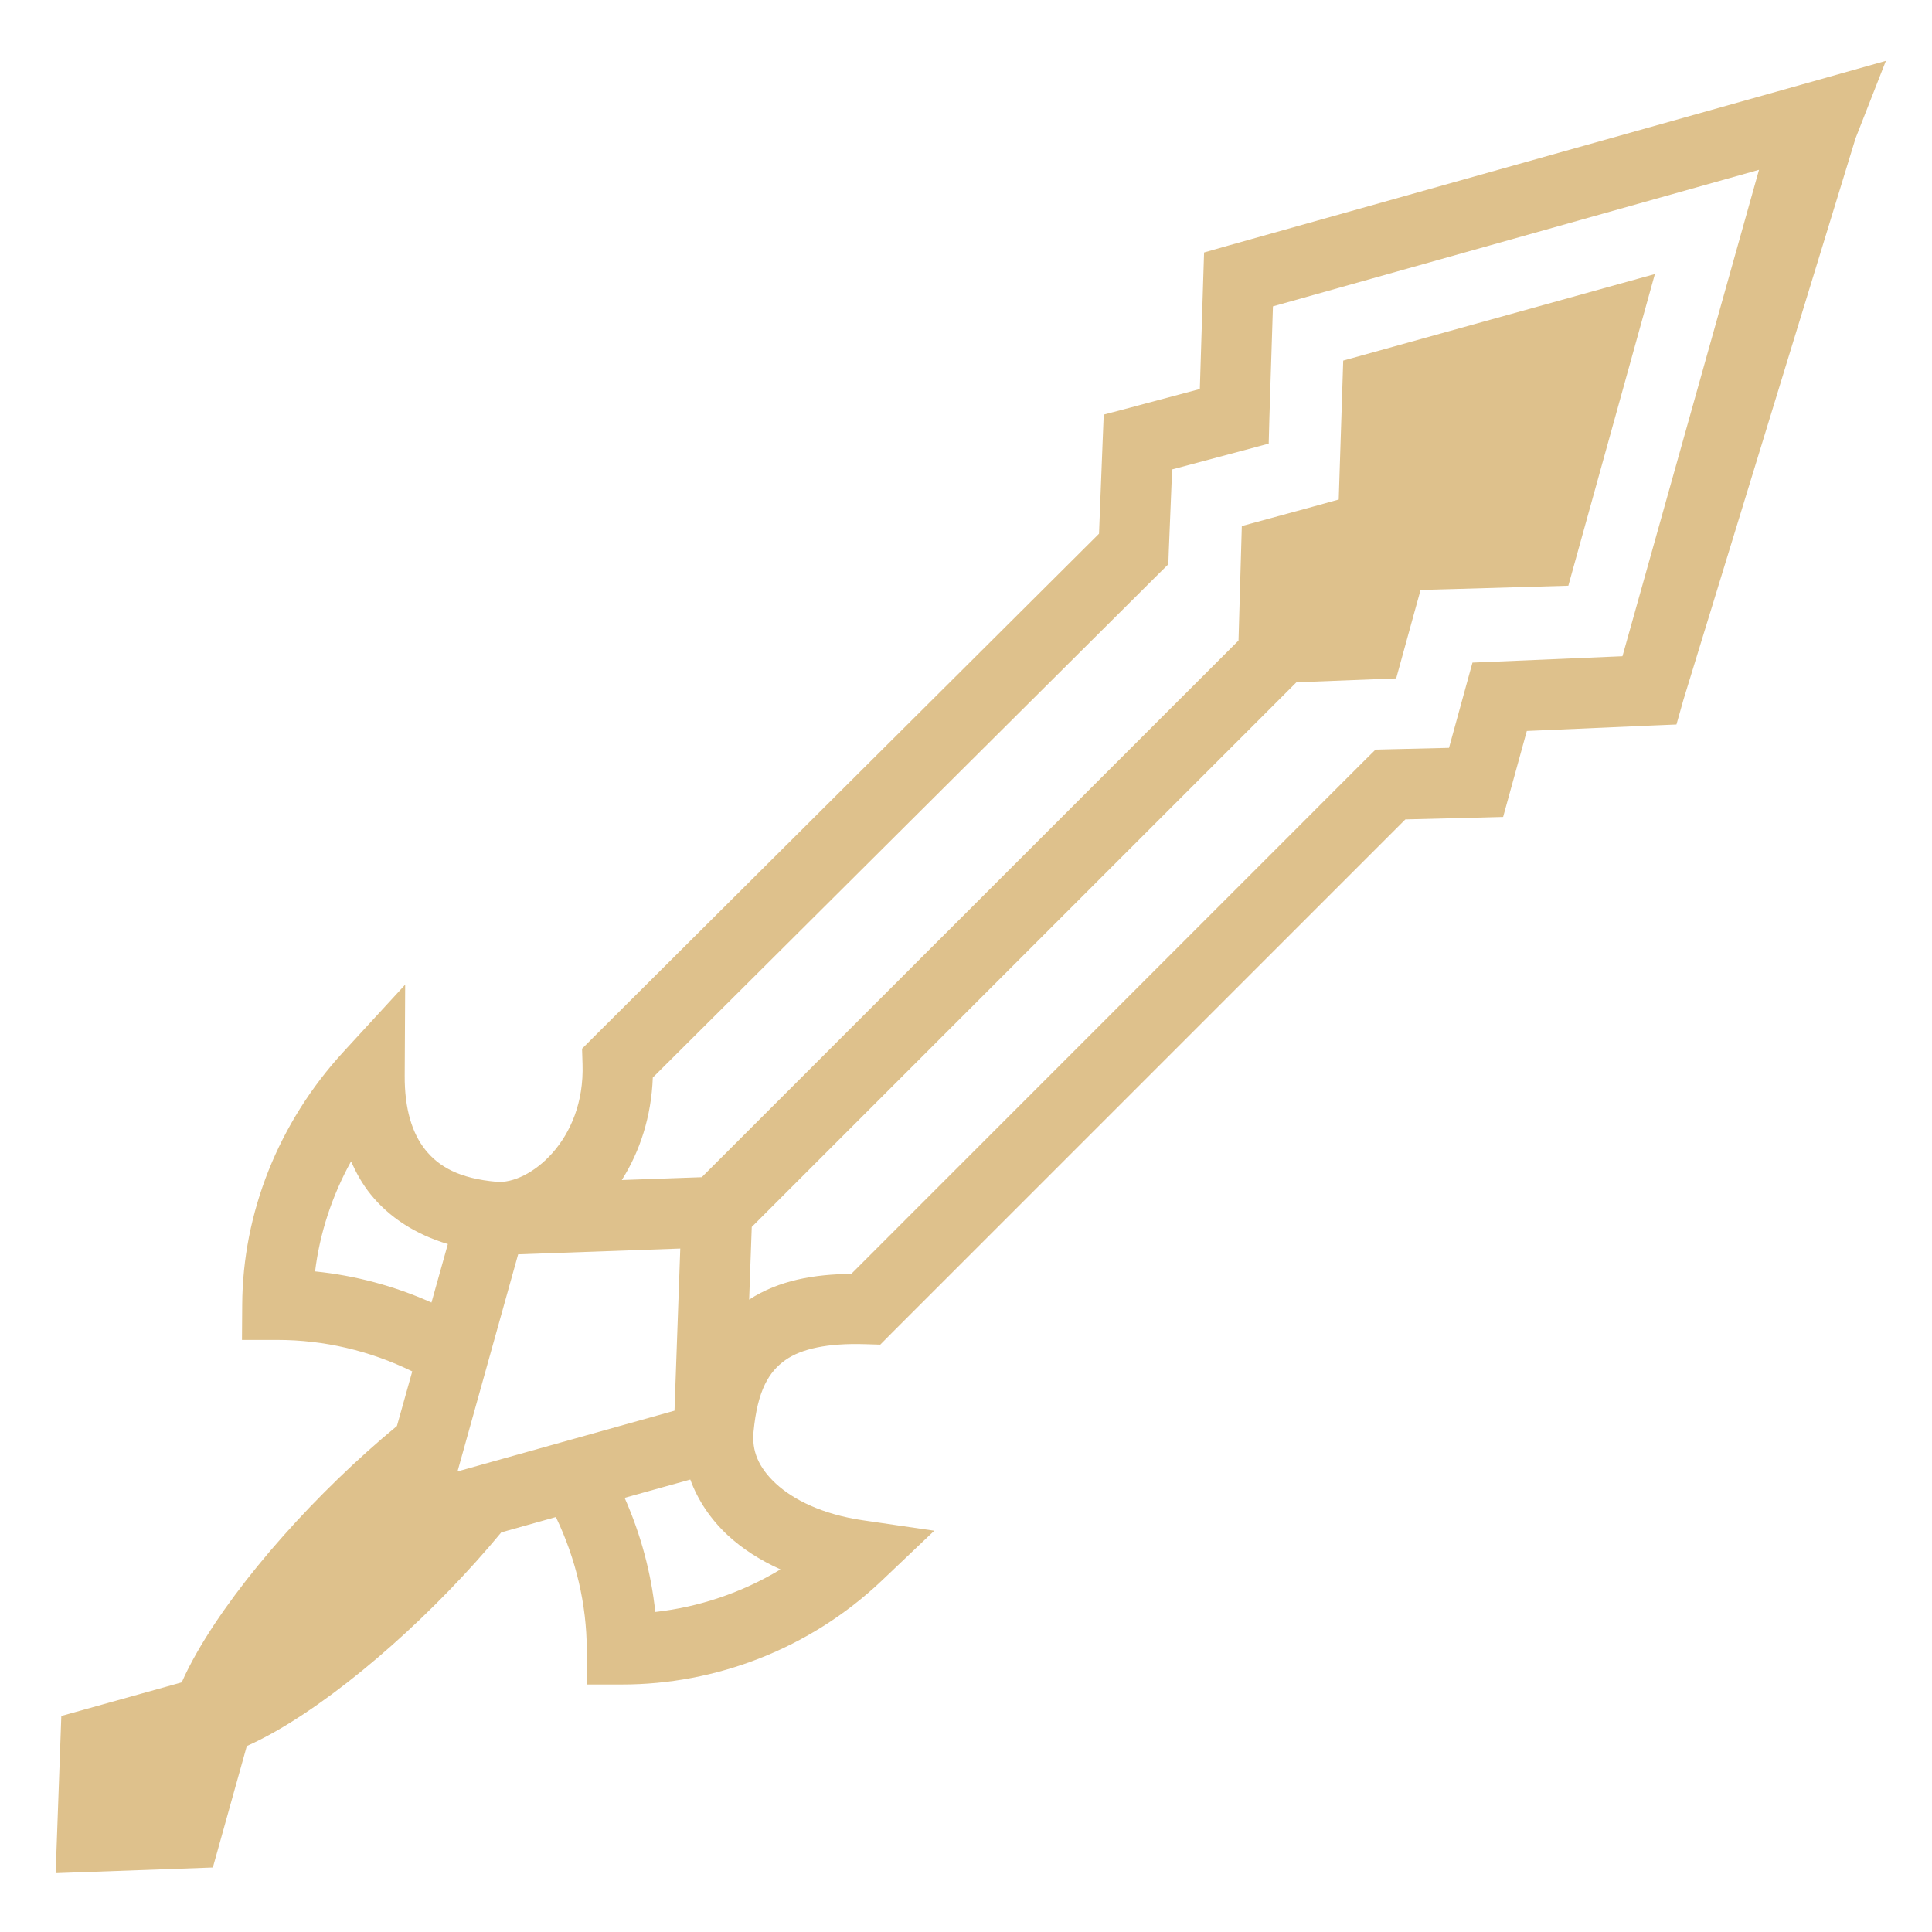
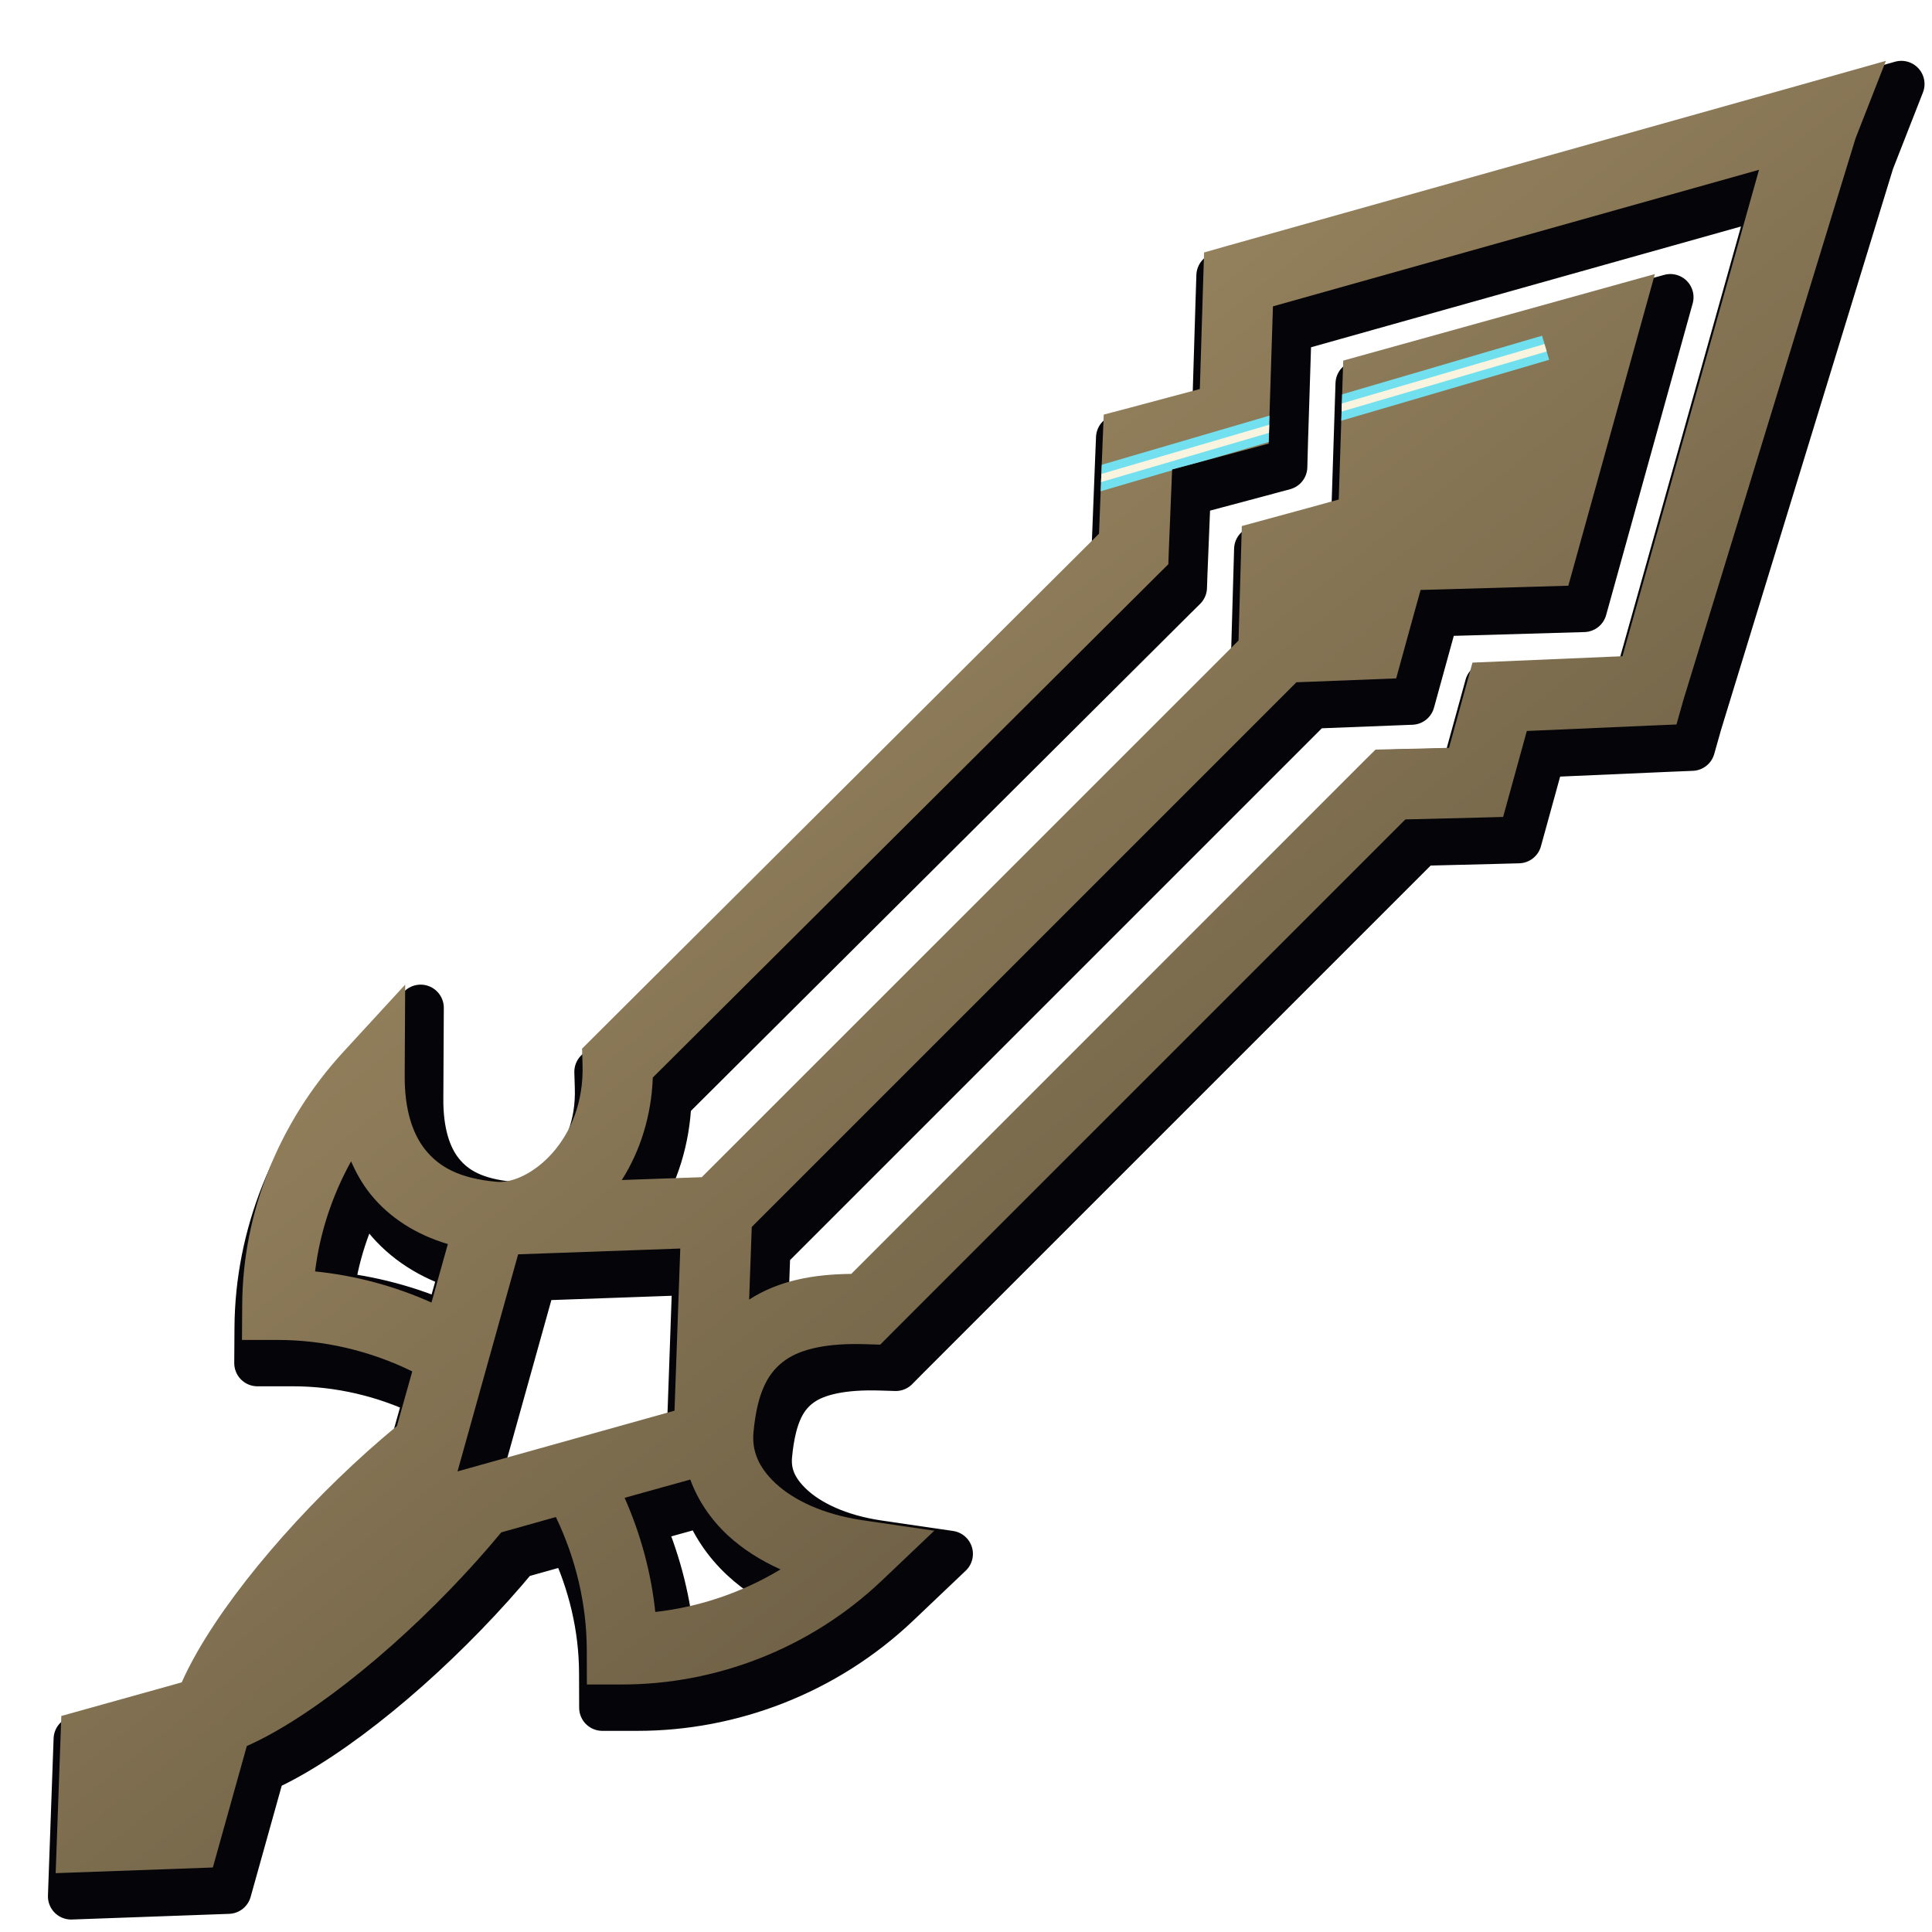
<svg xmlns="http://www.w3.org/2000/svg" viewBox="0 0 512 512" width="128" height="128">
-   <path fill="#DEC18C" d="M499.78 16.125L477.157 22.5l-151.47 42.53-6.592 1.876-.22 6.844-.905 29.344-18.814 5.03-6.656 1.75-.28 6.907-.97 24.657-134.125 133.594-2.875 2.876.125 4.063c.71 20.398-14.288 31.957-22.75 31.217-9.973-.872-15.33-4.037-18.875-8.437-3.544-4.4-5.546-10.93-5.5-19.656l.125-24.156-16.344 17.78c-17.327 18.843-26.697 42.824-26.843 66.97l-.062 9.406h9.406c12.214.003 24.46 2.815 35.72 8.344l-4.063 14.468c-20.925 17.263-41.855 40.54-52.968 59.97-1.636 2.857-2.977 5.514-4.064 7.968L16.25 454.75l-1.5 41.656 41.656-1.5 9-32.187c2.383-1.07 4.96-2.36 7.72-3.94 19.338-11.062 42.48-31.857 59.718-52.686l14.47-4.063c5.345 11.147 8.143 23.224 8.186 35.064l.03 9.312h9.314c24.72.007 49.722-9.366 68.844-27.53l13.906-13.22-19-2.78c-10.576-1.556-18.374-5.412-23.03-9.75-4.66-4.34-6.335-8.744-5.876-13.626 1.054-11.204 4.174-16.044 8.437-19.063 4.263-3.018 11.267-4.52 21.094-4.218l4.06.124 2.845-2.875 136.313-136.314 18.968-.47 6.938-.186 1.844-6.688 4.437-16.093 32.906-1.44 6.75-.28 1.845-6.53L491.75 36.624l8.03-20.5zM466.157 45L429.97 173.906 397 175.312l-6.78.282-1.814 6.594-4.406 16-15.75.375-3.72.093-2.655 2.625-136.28 136.314c-9.812.1-19.142 1.668-27.064 6.812l.69-19.25 144.343-144.344 26.437-1.03L374.625 163l1.844-6.656 6.905-.188 32.25-.937 22.938-82.595-82.594 22.938L355 125.5l-.22 6.875-6.655 1.844-19.03 5.186-.876 30.344-142.25 142.22-21.19.75c4.803-7.545 7.843-16.86 8.22-27.158l134-133.437 2.625-2.594.125-3.655.875-21.47 18.875-5.03 6.72-1.813.186-6.937.938-29.438L466.156 45zM93.03 307.78c1.38 3.076 3.004 6.015 5.157 8.69 4.966 6.163 11.98 10.684 20.5 13.217l-4.343 15.5c-9.857-4.416-20.287-7.18-30.844-8.25 1.23-10.044 4.448-19.957 9.53-29.156zm87.25 23.095l-1.53 42.97-57.5 16.092 16.063-57.53 42.968-1.532zm2.657 61.22c2.006 5.516 5.43 10.576 9.875 14.717 3.934 3.665 8.684 6.685 14.032 9.094-10.278 6.204-21.67 9.998-33.188 11.28-1.086-10.328-3.84-20.554-8.125-30.248l17.407-4.844z" />
+   <defs>
+     <clipPath id="inkSilhouette">
+       <path fill="#DEC18C" d="M499.78 16.125L477.157 22.5l-151.47 42.53-6.592 1.876-.22 6.844-.905 29.344-18.814 5.03-6.656 1.75-.28 6.907-.97 24.657-134.125 133.594-2.875 2.876.125 4.063c.71 20.398-14.288 31.957-22.75 31.217-9.973-.872-15.33-4.037-18.875-8.437-3.544-4.4-5.546-10.93-5.5-19.656l.125-24.156-16.344 17.78c-17.327 18.843-26.697 42.824-26.843 66.97l-.062 9.406h9.406c12.214.003 24.46 2.815 35.72 8.344l-4.063 14.468c-20.925 17.263-41.855 40.54-52.968 59.97-1.636 2.857-2.977 5.514-4.064 7.968L16.25 454.75l-1.5 41.656 41.656-1.5 9-32.187c2.383-1.07 4.96-2.36 7.72-3.94 19.338-11.062 42.48-31.857 59.718-52.686l14.47-4.063c5.345 11.147 8.143 23.224 8.186 35.064l.03 9.312h9.314c24.72.007 49.722-9.366 68.844-27.53l13.906-13.22-19-2.78c-10.576-1.556-18.374-5.412-23.03-9.75-4.66-4.34-6.335-8.744-5.876-13.626 1.054-11.204 4.174-16.044 8.437-19.063 4.263-3.018 11.267-4.52 21.094-4.218l4.06.124 2.845-2.875 136.313-136.314 18.968-.47 6.938-.186 1.844-6.688 4.437-16.093 32.906-1.44 6.75-.28 1.845-6.53L491.75 36.624l8.03-20.5zM466.157 45L429.97 173.906 397 175.312l-6.78.282-1.814 6.594-4.406 16-15.75.375-3.72.093-2.655 2.625-136.28 136.314c-9.812.1-19.142 1.668-27.064 6.812l.69-19.25 144.343-144.344 26.437-1.03L374.625 163l1.844-6.656 6.905-.188 32.25-.937 22.938-82.595-82.594 22.938L355 125.5l-.22 6.875-6.655 1.844-19.03 5.186-.876 30.344-142.25 142.22-21.19.75c4.803-7.545 7.843-16.86 8.22-27.158l134-133.437 2.625-2.594.125-3.655.875-21.47 18.875-5.03 6.72-1.813.186-6.937.938-29.438L466.156 45zM93.03 307.78c1.38 3.076 3.004 6.015 5.157 8.69 4.966 6.163 11.98 10.684 20.5 13.217l-4.343 15.5c-9.857-4.416-20.287-7.18-30.844-8.25 1.23-10.044 4.448-19.957 9.53-29.156zm87.25 23.095l-1.53 42.97-57.5 16.092 16.063-57.53 42.968-1.532zm2.657 61.22c2.006 5.516 5.43 10.576 9.875 14.717 3.934 3.665 8.684 6.685 14.032 9.094-10.278 6.204-21.67 9.998-33.188 11.28-1.086-10.328-3.84-20.554-8.125-30.248l17.407-4.844z" />
+     </clipPath>
+     <linearGradient id="inkMetal0" x1="0" y1="0" x2="0.8" y2="1">
+       <stop offset="0" stop-color="#ecd4a7" />
+       <stop offset=".35" stop-color="#dec18c" />
+       <stop offset=".36" stop-color="#94815d" />
+       <stop offset="1" stop-color="#584d38" />
+     </linearGradient>
+   </defs>
+   <g transform="translate(4.096 6.144)" stroke="#050409" stroke-width="12.288" stroke-linejoin="round">
+     <path fill="#050409" d="M499.78 16.125L477.157 22.5l-151.47 42.53-6.592 1.876-.22 6.844-.905 29.344-18.814 5.03-6.656 1.75-.28 6.907-.97 24.657-134.125 133.594-2.875 2.876.125 4.063c.71 20.398-14.288 31.957-22.75 31.217-9.973-.872-15.33-4.037-18.875-8.437-3.544-4.4-5.546-10.93-5.5-19.656l.125-24.156-16.344 17.78c-17.327 18.843-26.697 42.824-26.843 66.97l-.062 9.406h9.406c12.214.003 24.46 2.815 35.72 8.344l-4.063 14.468c-20.925 17.263-41.855 40.54-52.968 59.97-1.636 2.857-2.977 5.514-4.064 7.968L16.25 454.75l-1.5 41.656 41.656-1.5 9-32.187c2.383-1.07 4.96-2.36 7.72-3.94 19.338-11.062 42.48-31.857 59.718-52.686l14.47-4.063c5.345 11.147 8.143 23.224 8.186 35.064l.03 9.312h9.314c24.72.007 49.722-9.366 68.844-27.53l13.906-13.22-19-2.78c-10.576-1.556-18.374-5.412-23.03-9.75-4.66-4.34-6.335-8.744-5.876-13.626 1.054-11.204 4.174-16.044 8.437-19.063 4.263-3.018 11.267-4.52 21.094-4.218l4.06.124 2.845-2.875 136.313-136.314 18.968-.47 6.938-.186 1.844-6.688 4.437-16.093 32.906-1.44 6.75-.28 1.845-6.53L491.75 36.624l8.03-20.5zM466.157 45L429.97 173.906 397 175.312l-6.78.282-1.814 6.594-4.406 16-15.75.375-3.72.093-2.655 2.625-136.28 136.314c-9.812.1-19.142 1.668-27.064 6.812l.69-19.25 144.343-144.344 26.437-1.03L374.625 163l1.844-6.656 6.905-.188 32.25-.937 22.938-82.595-82.594 22.938L355 125.5l-.22 6.875-6.655 1.844-19.03 5.186-.876 30.344-142.25 142.22-21.19.75c4.803-7.545 7.843-16.86 8.22-27.158l134-133.437 2.625-2.594.125-3.655.875-21.47 18.875-5.03 6.72-1.813.186-6.937.938-29.438L466.156 45zM93.03 307.78c1.38 3.076 3.004 6.015 5.157 8.69 4.966 6.163 11.98 10.684 20.5 13.217l-4.343 15.5c-9.857-4.416-20.287-7.18-30.844-8.25 1.23-10.044 4.448-19.957 9.53-29.156zm87.25 23.095l-1.53 42.97-57.5 16.092 16.063-57.53 42.968-1.532zm2.657 61.22c2.006 5.516 5.43 10.576 9.875 14.717 3.934 3.665 8.684 6.685 14.032 9.094-10.278 6.204-21.67 9.998-33.188 11.28-1.086-10.328-3.84-20.554-8.125-30.248l17.407-4.844z" stroke="#050409" />
+   </g>
+   <g>
+     <path fill="url(#inkMetal0)" d="M499.78 16.125L477.157 22.5l-151.47 42.53-6.592 1.876-.22 6.844-.905 29.344-18.814 5.03-6.656 1.75-.28 6.907-.97 24.657-134.125 133.594-2.875 2.876.125 4.063c.71 20.398-14.288 31.957-22.75 31.217-9.973-.872-15.33-4.037-18.875-8.437-3.544-4.4-5.546-10.93-5.5-19.656l.125-24.156-16.344 17.78c-17.327 18.843-26.697 42.824-26.843 66.97l-.062 9.406h9.406c12.214.003 24.46 2.815 35.72 8.344l-4.063 14.468c-20.925 17.263-41.855 40.54-52.968 59.97-1.636 2.857-2.977 5.514-4.064 7.968L16.25 454.75l-1.5 41.656 41.656-1.5 9-32.187c2.383-1.07 4.96-2.36 7.72-3.94 19.338-11.062 42.48-31.857 59.718-52.686l14.47-4.063c5.345 11.147 8.143 23.224 8.186 35.064l.03 9.312h9.314c24.72.007 49.722-9.366 68.844-27.53l13.906-13.22-19-2.78c-10.576-1.556-18.374-5.412-23.03-9.75-4.66-4.34-6.335-8.744-5.876-13.626 1.054-11.204 4.174-16.044 8.437-19.063 4.263-3.018 11.267-4.52 21.094-4.218l4.06.124 2.845-2.875 136.313-136.314 18.968-.47 6.938-.186 1.844-6.688 4.437-16.093 32.906-1.44 6.75-.28 1.845-6.53L491.75 36.624l8.03-20.5zM466.157 45L429.97 173.906 397 175.312l-6.78.282-1.814 6.594-4.406 16-15.75.375-3.72.093-2.655 2.625-136.28 136.314c-9.812.1-19.142 1.668-27.064 6.812l.69-19.25 144.343-144.344 26.437-1.03L374.625 163l1.844-6.656 6.905-.188 32.25-.937 22.938-82.595-82.594 22.938L355 125.5l-.22 6.875-6.655 1.844-19.03 5.186-.876 30.344-142.25 142.22-21.19.75c4.803-7.545 7.843-16.86 8.22-27.158l134-133.437 2.625-2.594.125-3.655.875-21.47 18.875-5.03 6.72-1.813.186-6.937.938-29.438L466.156 45zM93.03 307.78c1.38 3.076 3.004 6.015 5.157 8.69 4.966 6.163 11.98 10.684 20.5 13.217l-4.343 15.5c-9.857-4.416-20.287-7.18-30.844-8.25 1.23-10.044 4.448-19.957 9.53-29.156zm87.25 23.095l-1.53 42.97-57.5 16.092 16.063-57.53 42.968-1.532zm2.657 61.22c2.006 5.516 5.43 10.576 9.875 14.717 3.934 3.665 8.684 6.685 14.032 9.094-10.278 6.204-21.67 9.998-33.188 11.28-1.086-10.328-3.84-20.554-8.125-30.248l17.407-4.844z" />
+   </g>
+   <g clip-path="url(#inkSilhouette)">
+     <path d="M112.64 179.2L409.6 92.16" fill="none" stroke="#6FEBFF" stroke-width="6.656" opacity=".9" />
+     <path d="M112.64 179.2L409.6 92.16" fill="none" stroke="#FFF4DE" stroke-width="2.048" opacity=".95" />
+   </g>
</svg>
